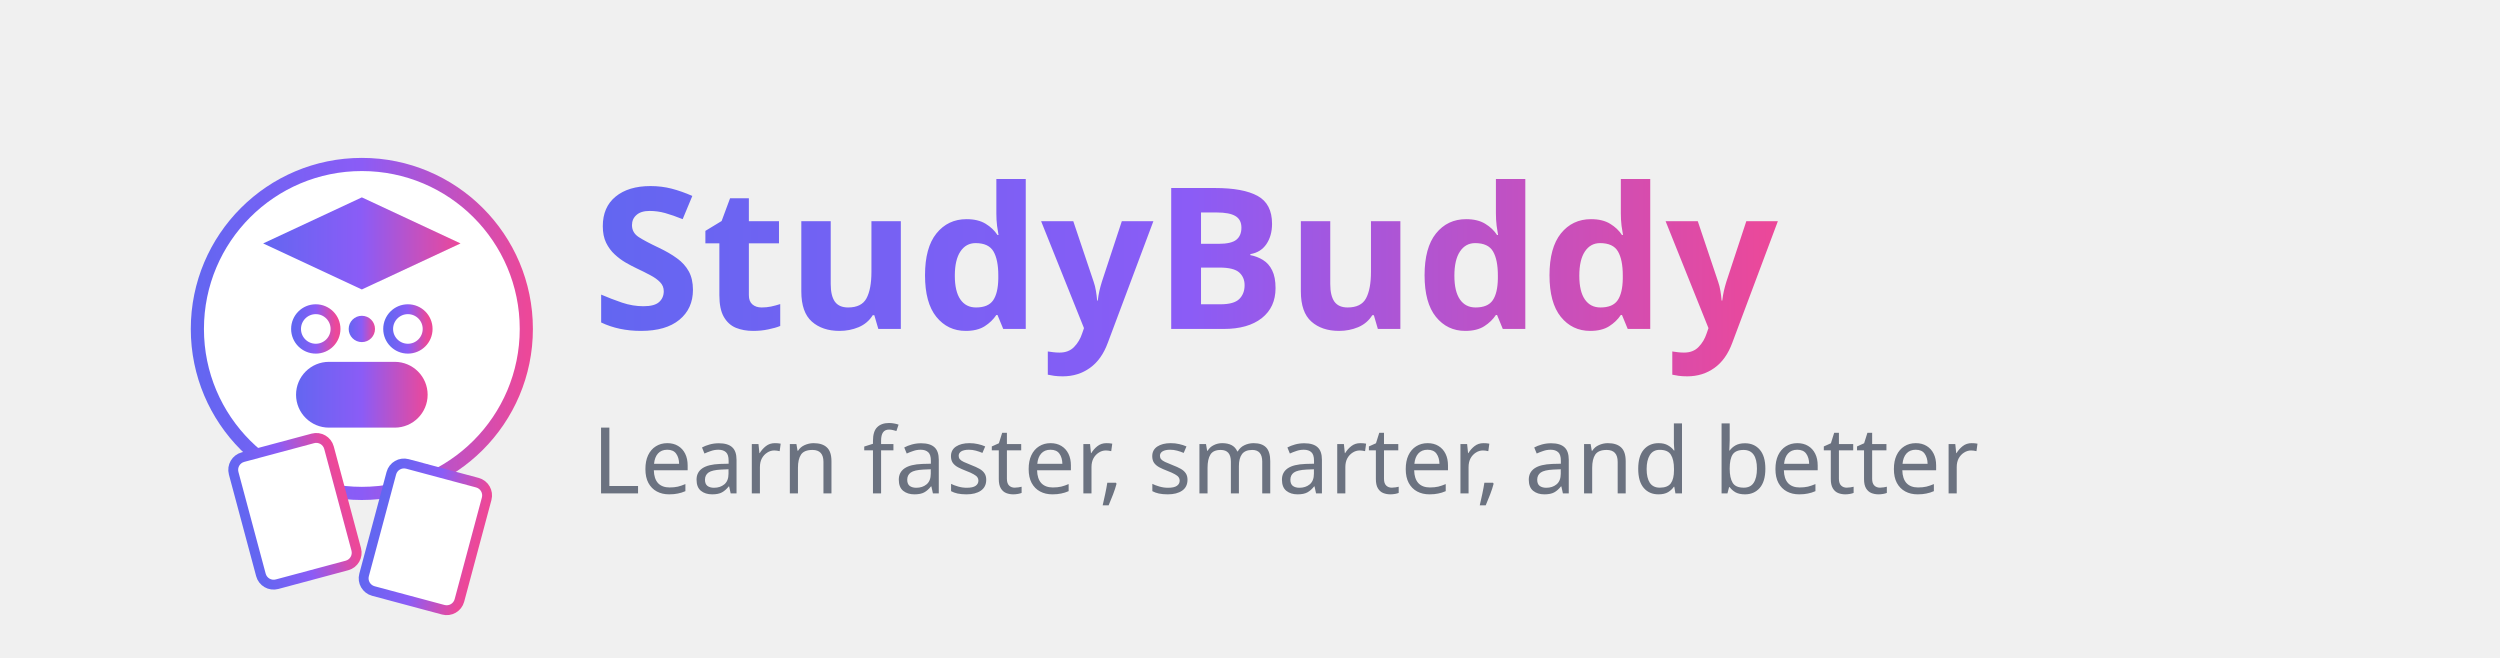
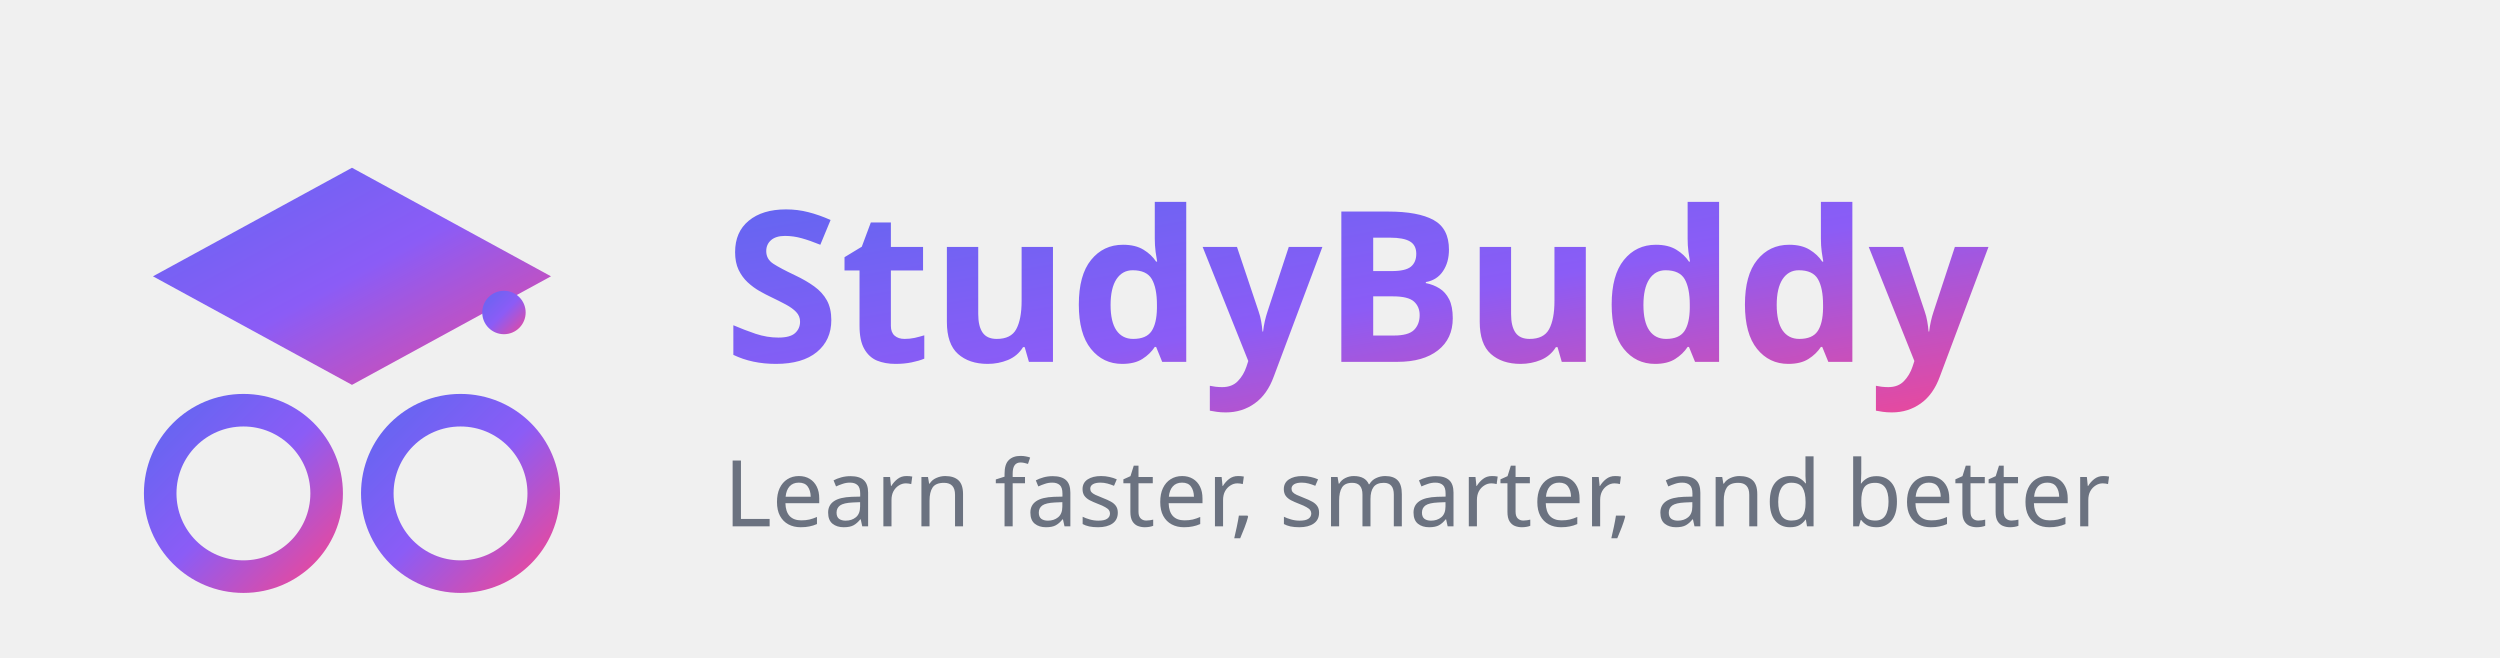
<svg xmlns="http://www.w3.org/2000/svg" viewBox="0 0 380 100">
  <defs>
-     <linearGradient id="grad" x1="0%" y1="0%" x2="100%" y2="0%">
+     <linearGradient id="grad" x1="0%" y1="0%" x2="100%" y2="100%">
      <stop offset="0%" stop-color="#6366F1" />
      <stop offset="50%" stop-color="#8B5CF6" />
      <stop offset="100%" stop-color="#EC4899" />
    </linearGradient>
  </defs>
-   <g transform="translate(30, 25)">
-     <circle cx="25" cy="25" r="25" fill="white" stroke="url(#grad)" stroke-width="2" />
-     <polygon points="25,5 40,12 25,19 10,12" fill="url(#grad)" />
-     <line x1="25" y1="19" x2="25" y2="25" stroke="url(#grad)" stroke-width="2" />
-     <circle cx="25" cy="25" r="2" fill="url(#grad)" />
-     <rect x="15" y="30" width="20" height="10" rx="5" fill="url(#grad)" />
-     <circle cx="18" cy="25" r="3" fill="white" stroke="url(#grad)" stroke-width="1.5" />
-     <circle cx="32" cy="25" r="3" fill="white" stroke="url(#grad)" stroke-width="1.5" />
-     <rect x="5" y="45" width="15" height="20" rx="2" transform="rotate(-15,5,45)" fill="white" stroke="url(#grad)" stroke-width="1.5" />
-     <rect x="30" y="45" width="15" height="20" rx="2" transform="rotate(15,30,45)" fill="white" stroke="url(#grad)" stroke-width="1.5" />
+   <g transform="translate(15, 20)">
+     <g transform="scale(0.55)">
+       <path d="M70,10 L15,40 L70,70 L125,40 Z" fill="url(#grad)" />
+       <circle cx="112" cy="50" r="6" fill="url(#grad)" />
+       <path d="M112,40 L112,50" stroke="url(#grad)" stroke-width="4" />
+       <g transform="translate(0, 30)">
+         <circle cx="40" cy="70" r="23" fill="none" stroke="url(#grad)" stroke-width="9" />
+         <circle cx="100" cy="70" r="23" fill="none" stroke="url(#grad)" stroke-width="9" />
+         <path d="M63,70 L77,70" stroke="url(#grad)" stroke-width="6" />
+       </g>
+     </g>
  </g>
-   <text x="90" y="50" font-family="Segoe UI, sans-serif" font-size="30" font-weight="700" fill="url(#grad)">
+   <text x="110" y="55" font-family="Segoe UI, sans-serif" font-size="32" font-weight="700" fill="url(#grad)">
    StudyBuddy
  </text>
-   <text x="90" y="75" font-family="Segoe UI, sans-serif" font-size="14" fill="#6B7280">
+   <text x="110" y="80" font-family="Segoe UI, sans-serif" font-size="14" fill="#6B7280">
    Learn faster, smarter, and better
  </text>
</svg>
